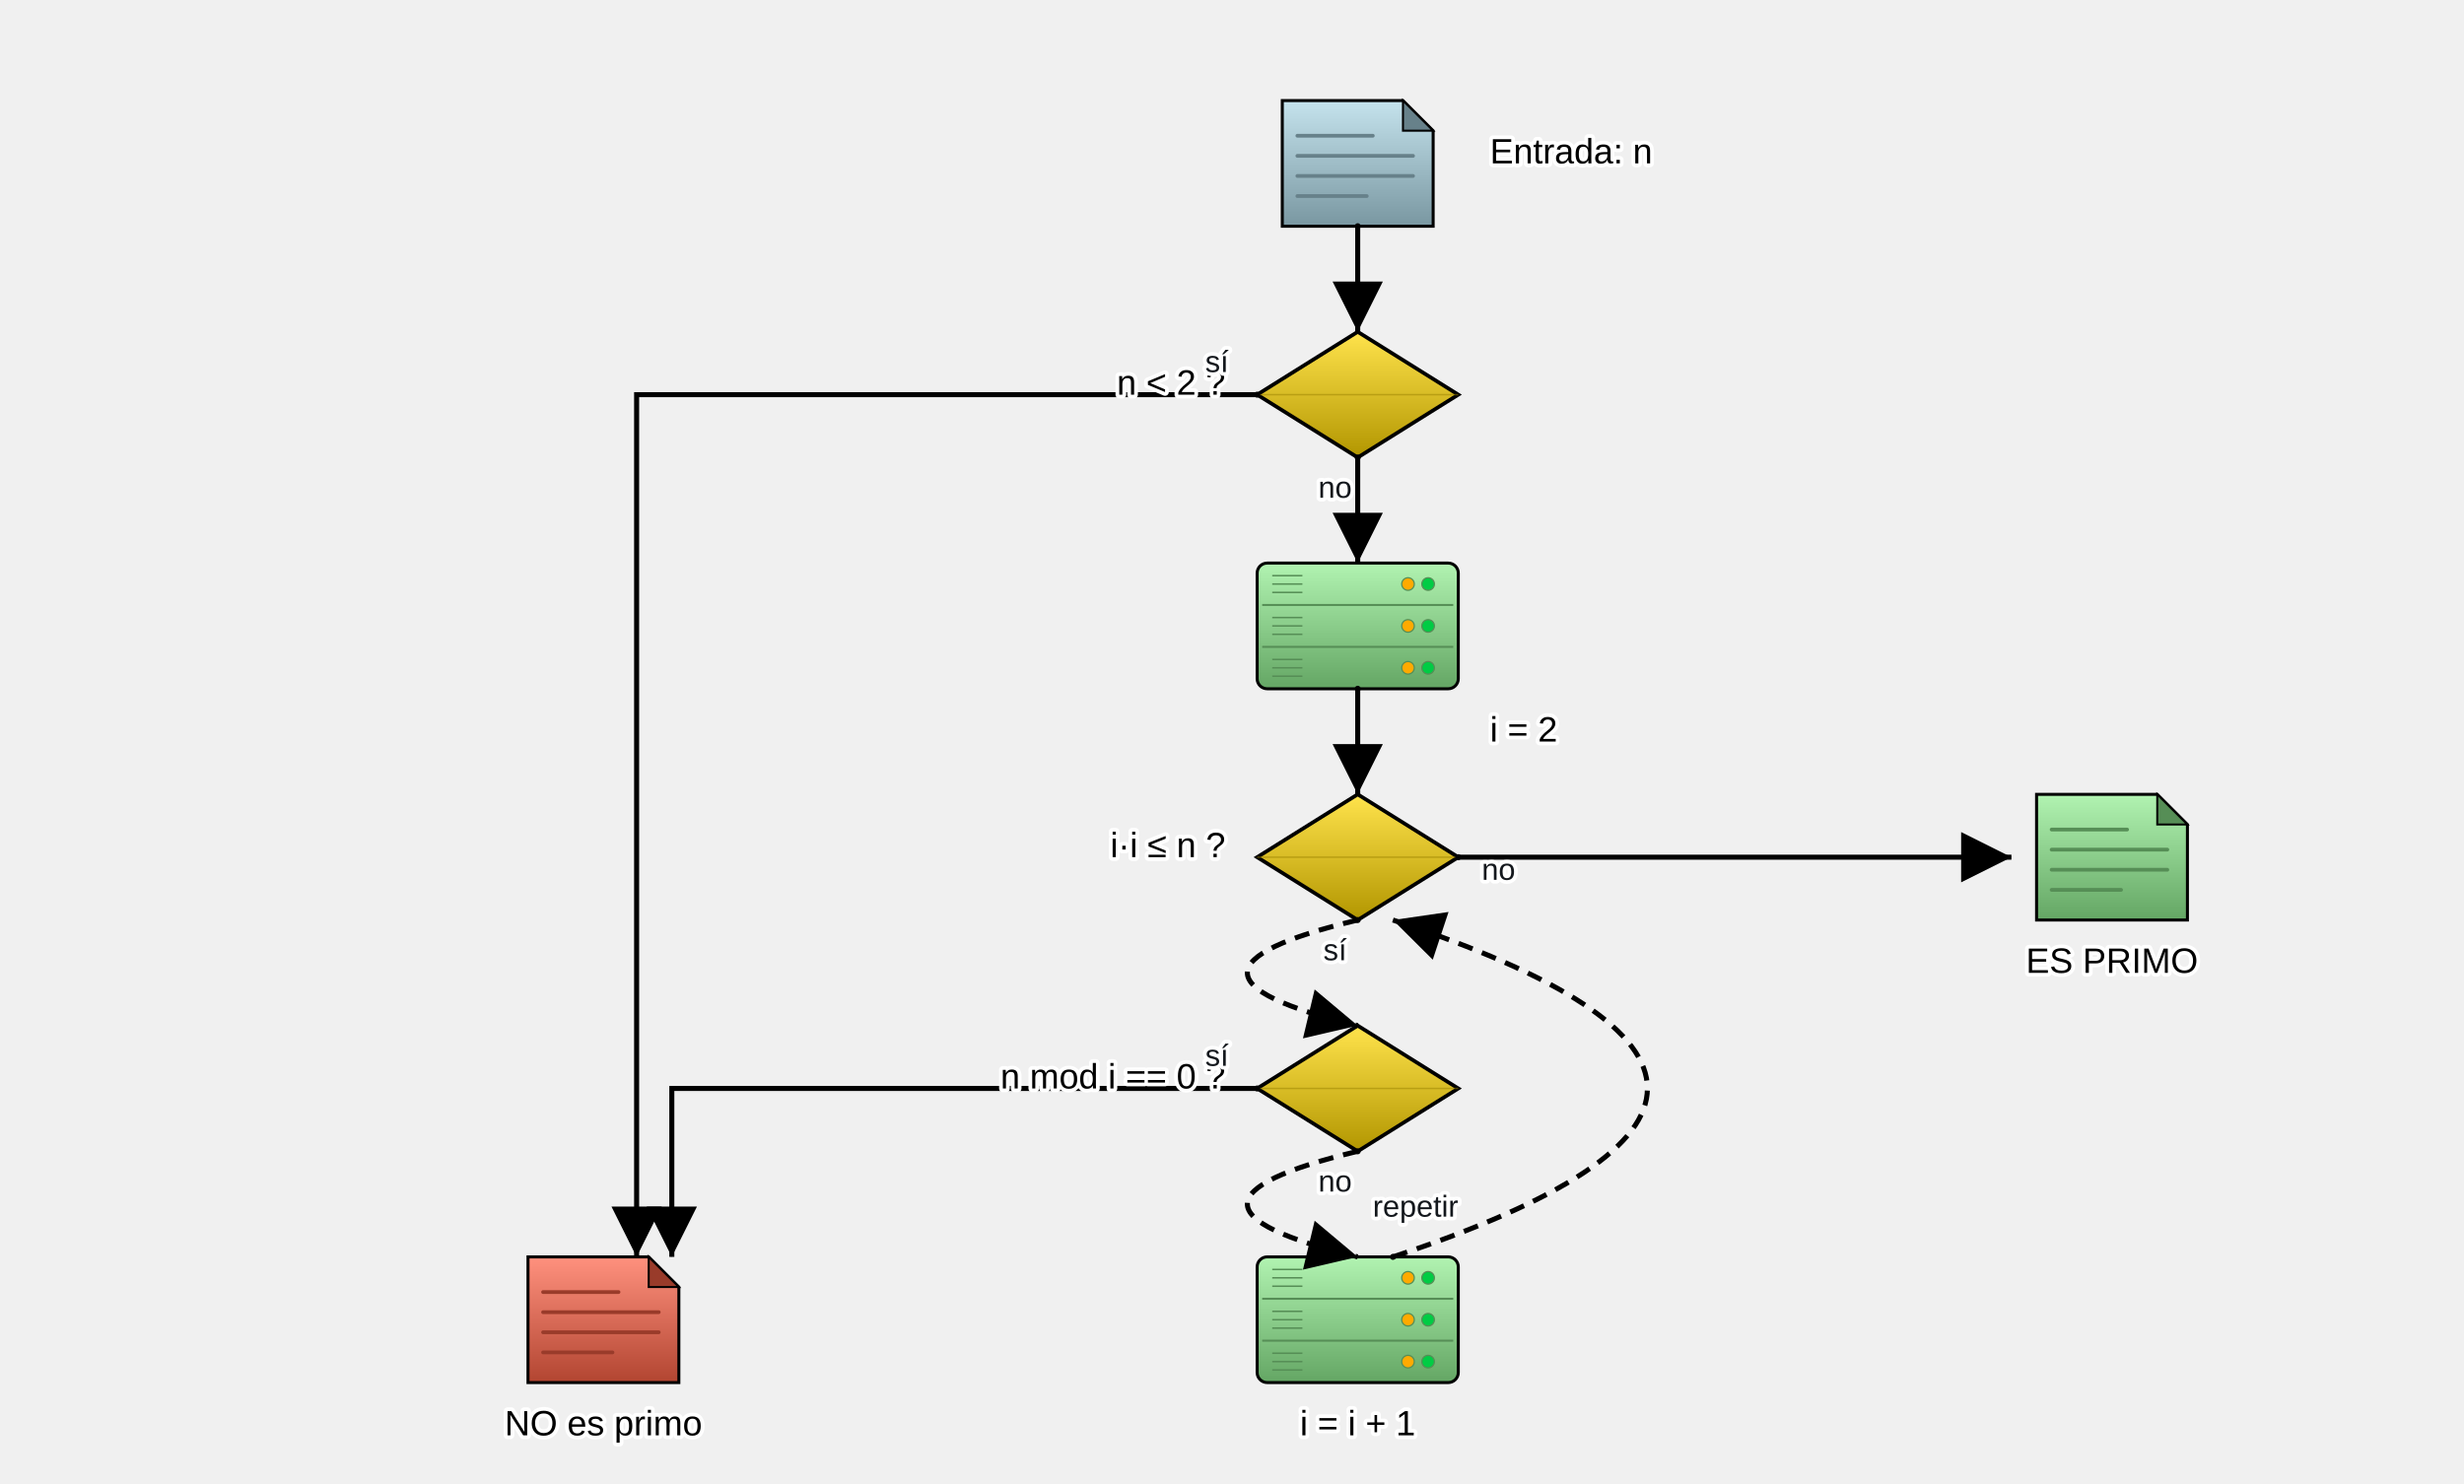
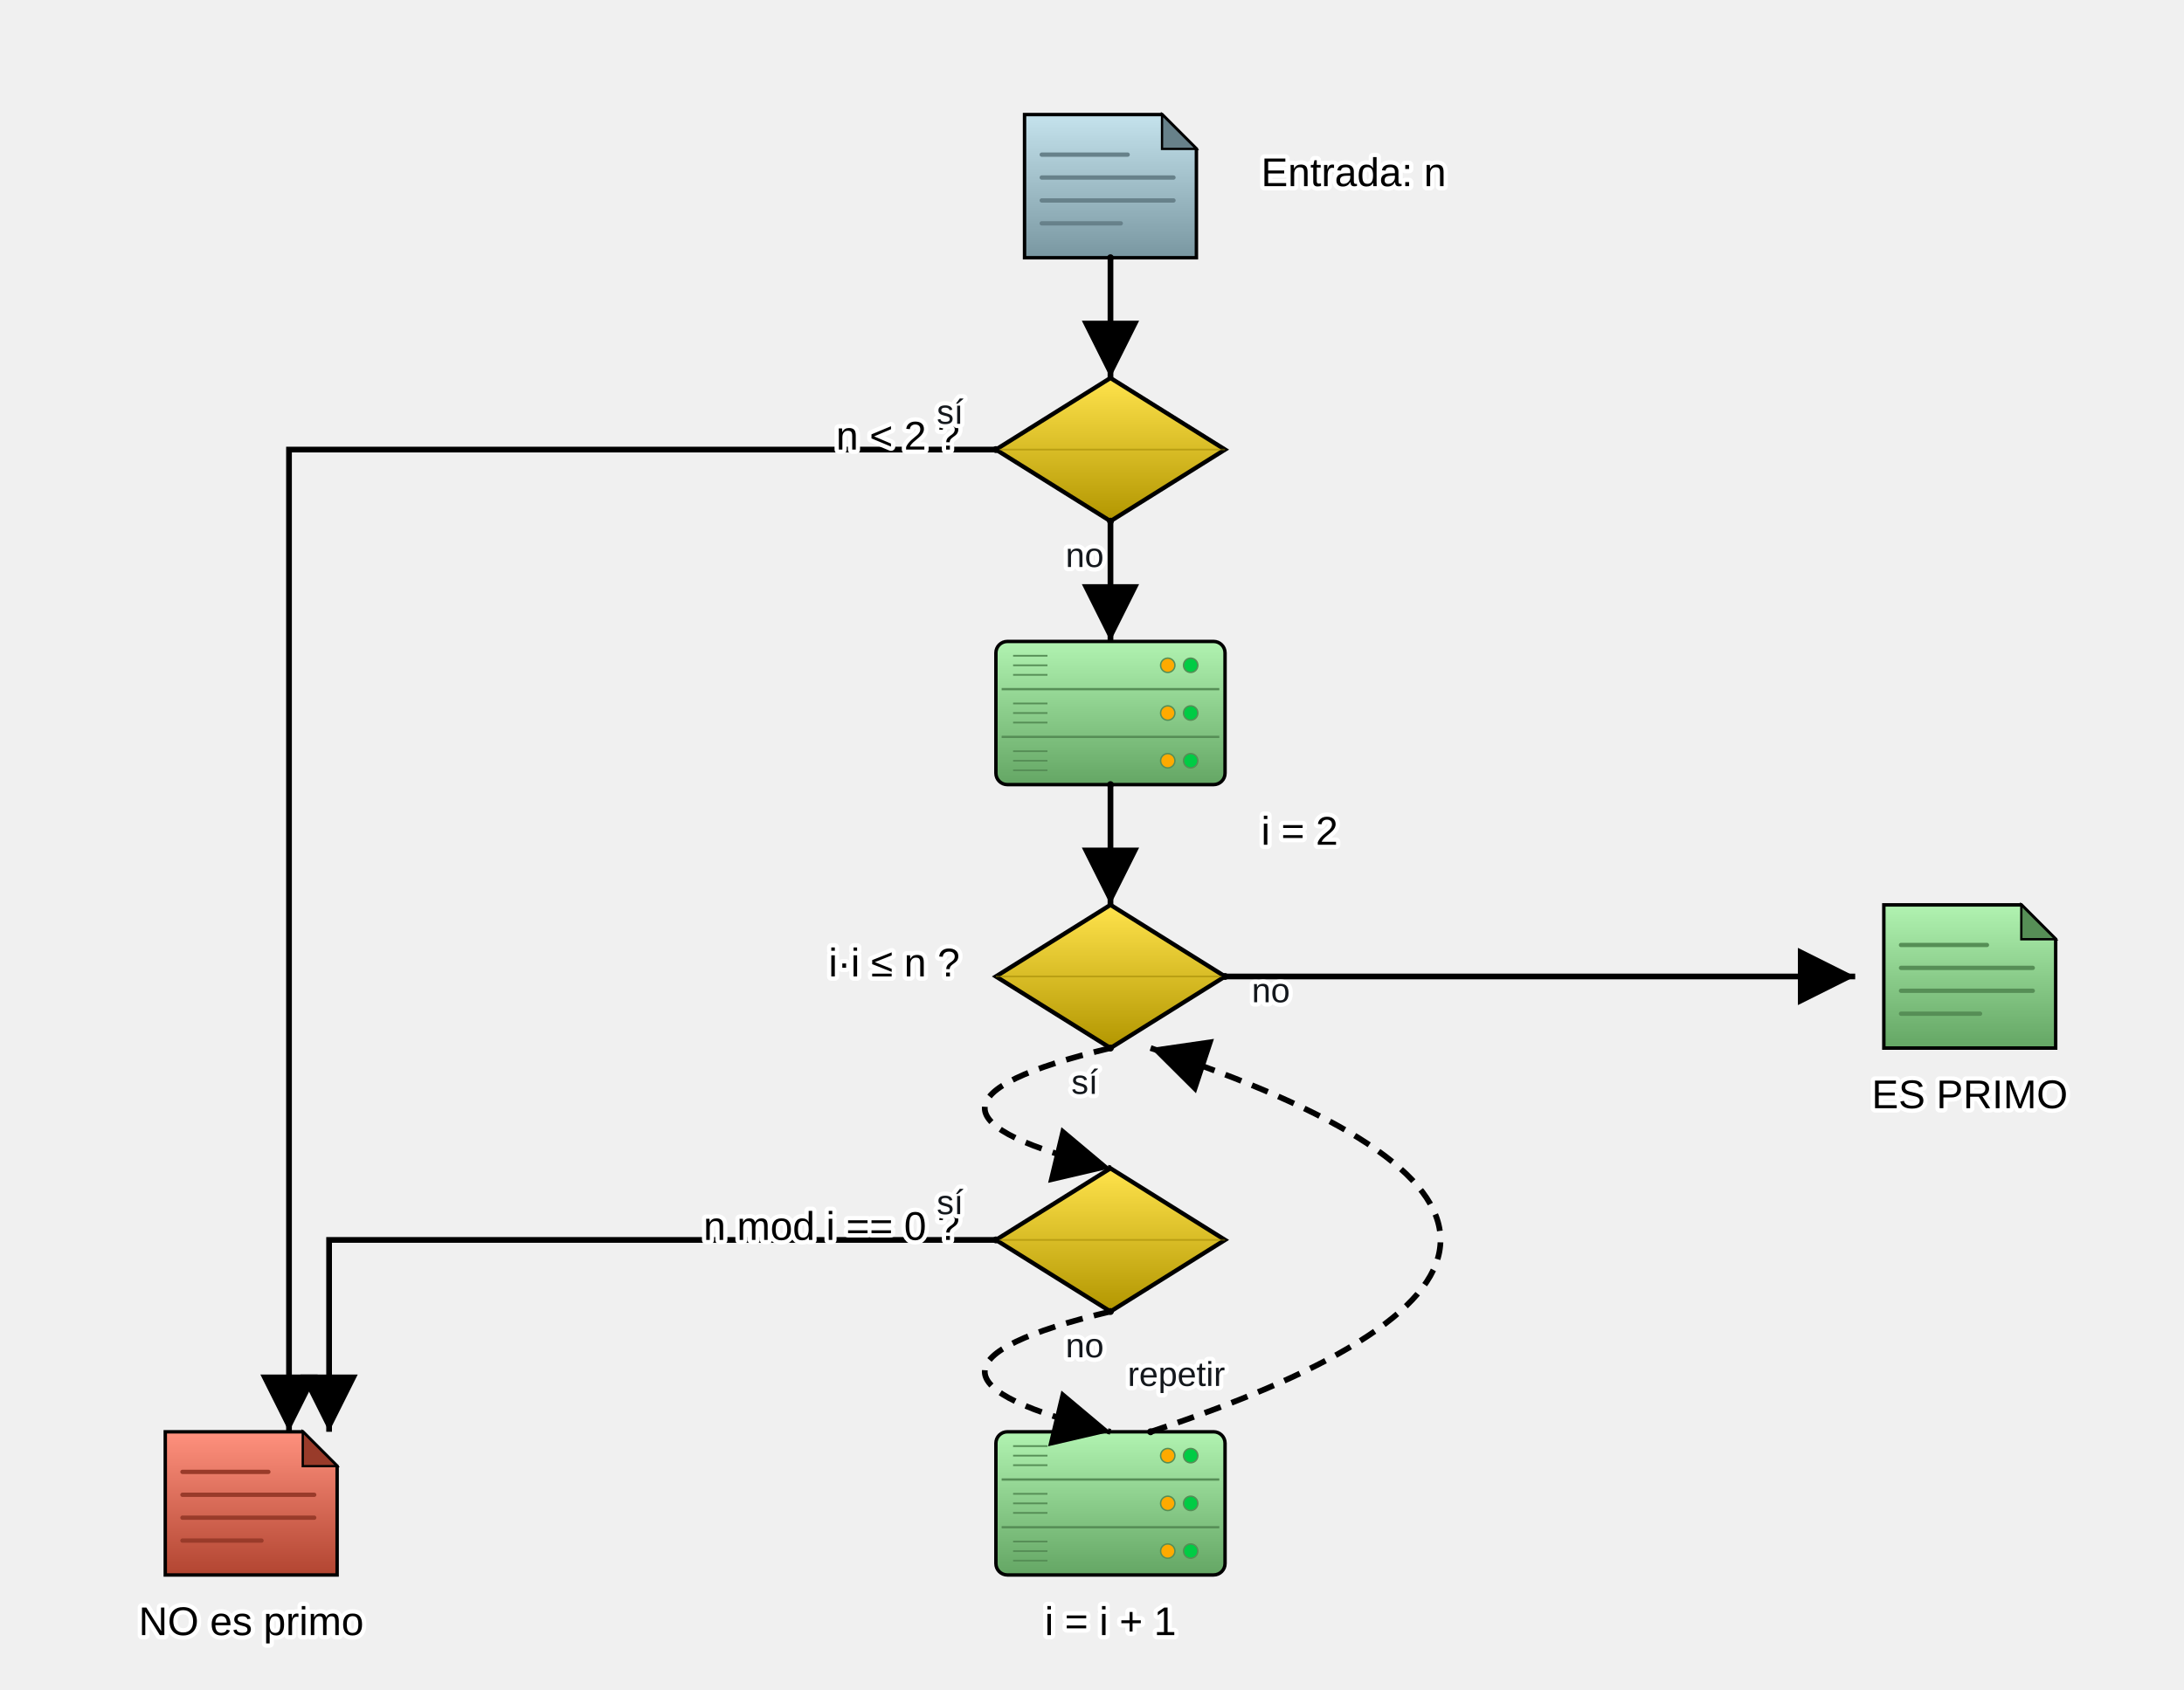
- <svg xmlns="http://www.w3.org/2000/svg" baseProfile="full" height="590.0" version="1.1" viewBox="0,0,980.0,590.0" width="980.0">
+ <svg xmlns="http://www.w3.org/2000/svg" baseProfile="full" height="590" version="1.1" viewBox="152.3,0,762.5,590" width="762.5">
  <defs>
    <filter height="140%" id="text-glow" width="140%" x="-20%" y="-20%">
      <feMerge>
        <feMergeNode in="SourceGraphic" />
      </feMerge>
    </filter>
    <marker id="arrow-end" markerHeight="10" markerWidth="10" orient="auto" refX="10" refY="5">
      <path d="M 0 0 L 10 5 L 0 10 z" fill="black" />
    </marker>
    <marker id="arrow-start" markerHeight="10" markerWidth="10" orient="auto" refX="0" refY="5">
      <path d="M 10 0 L 0 5 L 10 10 z" fill="black" />
    </marker>
    <marker id="circle-start" markerHeight="2.4" markerUnits="userSpaceOnUse" markerWidth="2.4" orient="auto" refX="1.2" refY="1.2">
      <circle cx="1.2" cy="1.2" fill="black" r="1.2" />
    </marker>
    <marker id="circle-end" markerHeight="2.4" markerUnits="userSpaceOnUse" markerWidth="2.4" orient="auto" refX="1.2" refY="1.2">
      <circle cx="1.2" cy="1.2" fill="black" r="1.2" />
    </marker>
    <linearGradient id="gradient-start" x1="0%" x2="0%" y1="0%" y2="100%">
      <stop offset="0%" stop-color="#c5e3ed" />
      <stop offset="100%" stop-color="#7997a1" />
    </linearGradient>
    <linearGradient id="gradient-lt2" x1="0%" x2="0%" y1="0%" y2="100%">
      <stop offset="0%" stop-color="#ffe34c" />
      <stop offset="100%" stop-color="#b29600" />
    </linearGradient>
    <linearGradient id="gradient-init" x1="0%" x2="0%" y1="0%" y2="100%">
      <stop offset="0%" stop-color="#b1f3b1" />
      <stop offset="100%" stop-color="#64a664" />
    </linearGradient>
    <linearGradient id="gradient-cond" x1="0%" x2="0%" y1="0%" y2="100%">
      <stop offset="0%" stop-color="#ffe34c" />
      <stop offset="100%" stop-color="#b29600" />
    </linearGradient>
    <linearGradient id="gradient-divides" x1="0%" x2="0%" y1="0%" y2="100%">
      <stop offset="0%" stop-color="#ffe34c" />
      <stop offset="100%" stop-color="#b29600" />
    </linearGradient>
    <linearGradient id="gradient-inc" x1="0%" x2="0%" y1="0%" y2="100%">
      <stop offset="0%" stop-color="#b1f3b1" />
      <stop offset="100%" stop-color="#64a664" />
    </linearGradient>
    <linearGradient id="gradient-not_prime" x1="0%" x2="0%" y1="0%" y2="100%">
      <stop offset="0%" stop-color="#ff917e" />
      <stop offset="100%" stop-color="#b24531" />
    </linearGradient>
    <linearGradient id="gradient-prime" x1="0%" x2="0%" y1="0%" y2="100%">
      <stop offset="0%" stop-color="#b1f3b1" />
      <stop offset="100%" stop-color="#64a664" />
    </linearGradient>
  </defs>
  <g id="start">
    <polygon fill="url(#gradient-start)" points="510.0,40.0 558.0,40.0 570.0,52.0 570.0,90.0 510.0,90.0" stroke="black" stroke-width="1.2" />
    <polygon fill="#67818a" points="558.0,40.0 570.0,52.0 558.0,52.0" stroke="black" stroke-width="0.8" />
    <line stroke="#67818a" stroke-linecap="round" stroke-width="1.5" x1="516.0" x2="546.0" y1="54.0" y2="54.0" />
    <line stroke="#67818a" stroke-linecap="round" stroke-width="1.5" x1="516.0" x2="562.0" y1="62.0" y2="62.0" />
    <line stroke="#67818a" stroke-linecap="round" stroke-width="1.5" x1="516.0" x2="562.0" y1="70.0" y2="70.0" />
    <line stroke="#67818a" stroke-linecap="round" stroke-width="1.5" x1="516.0" x2="543.6" y1="78.0" y2="78.0" />
  </g>
  <g id="lt2">
    <polygon fill="url(#gradient-lt2)" points="540.0,132.0 580.0,157.0 540.0,182.0 500.0,157.0" stroke="black" stroke-width="1.5" />
    <line opacity="0.5" stroke="#998100" stroke-width="0.6" x1="500.0" x2="580.0" y1="157.0" y2="157.0" />
  </g>
  <g id="init">
    <rect fill="url(#gradient-init)" height="50" rx="4" ry="4" stroke="black" stroke-width="1.2" width="80" x="500.0" y="224.0" />
    <line stroke="#568e56" stroke-width="0.8" x1="502.0" x2="578.0" y1="240.667" y2="240.667" />
    <line stroke="#568e56" stroke-width="0.8" x1="502.0" x2="578.0" y1="257.333" y2="257.333" />
    <circle cx="568.0" cy="232.333" fill="#00cc44" r="2.5" stroke="#568e56" stroke-width="0.5" />
    <circle cx="560.0" cy="232.333" fill="#ffaa00" r="2.5" stroke="#568e56" stroke-width="0.5" />
    <circle cx="568.0" cy="249.0" fill="#00cc44" r="2.5" stroke="#568e56" stroke-width="0.5" />
    <circle cx="560.0" cy="249.0" fill="#ffaa00" r="2.5" stroke="#568e56" stroke-width="0.5" />
    <circle cx="568.0" cy="265.667" fill="#00cc44" r="2.5" stroke="#568e56" stroke-width="0.5" />
    <circle cx="560.0" cy="265.667" fill="#ffaa00" r="2.5" stroke="#568e56" stroke-width="0.5" />
    <line stroke="#568e56" stroke-width="0.6" x1="506.0" x2="518.0" y1="229.0" y2="229.0" />
    <line stroke="#568e56" stroke-width="0.6" x1="506.0" x2="518.0" y1="232.333" y2="232.333" />
    <line stroke="#568e56" stroke-width="0.6" x1="506.0" x2="518.0" y1="235.667" y2="235.667" />
    <line stroke="#568e56" stroke-width="0.6" x1="506.0" x2="518.0" y1="245.667" y2="245.667" />
    <line stroke="#568e56" stroke-width="0.6" x1="506.0" x2="518.0" y1="249.0" y2="249.0" />
    <line stroke="#568e56" stroke-width="0.6" x1="506.0" x2="518.0" y1="252.333" y2="252.333" />
    <line stroke="#568e56" stroke-width="0.6" x1="506.0" x2="518.0" y1="262.333" y2="262.333" />
    <line stroke="#568e56" stroke-width="0.6" x1="506.0" x2="518.0" y1="265.667" y2="265.667" />
    <line stroke="#568e56" stroke-width="0.6" x1="506.0" x2="518.0" y1="269.0" y2="269.0" />
  </g>
  <g id="cond">
    <polygon fill="url(#gradient-cond)" points="540.0,316.0 580.0,341.0 540.0,366.0 500.0,341.0" stroke="black" stroke-width="1.5" />
    <line opacity="0.5" stroke="#998100" stroke-width="0.6" x1="500.0" x2="580.0" y1="341.0" y2="341.0" />
  </g>
  <g id="divides">
    <polygon fill="url(#gradient-divides)" points="540.0,408.0 580.0,433.0 540.0,458.0 500.0,433.0" stroke="black" stroke-width="1.5" />
    <line opacity="0.5" stroke="#998100" stroke-width="0.6" x1="500.0" x2="580.0" y1="433.0" y2="433.0" />
  </g>
  <g id="inc">
    <rect fill="url(#gradient-inc)" height="50" rx="4" ry="4" stroke="black" stroke-width="1.2" width="80" x="500.0" y="500.0" />
    <line stroke="#568e56" stroke-width="0.8" x1="502.0" x2="578.0" y1="516.667" y2="516.667" />
    <line stroke="#568e56" stroke-width="0.8" x1="502.0" x2="578.0" y1="533.333" y2="533.333" />
    <circle cx="568.0" cy="508.333" fill="#00cc44" r="2.5" stroke="#568e56" stroke-width="0.5" />
    <circle cx="560.0" cy="508.333" fill="#ffaa00" r="2.5" stroke="#568e56" stroke-width="0.5" />
    <circle cx="568.0" cy="525.0" fill="#00cc44" r="2.5" stroke="#568e56" stroke-width="0.5" />
    <circle cx="560.0" cy="525.0" fill="#ffaa00" r="2.5" stroke="#568e56" stroke-width="0.5" />
    <circle cx="568.0" cy="541.667" fill="#00cc44" r="2.5" stroke="#568e56" stroke-width="0.5" />
    <circle cx="560.0" cy="541.667" fill="#ffaa00" r="2.5" stroke="#568e56" stroke-width="0.5" />
    <line stroke="#568e56" stroke-width="0.6" x1="506.0" x2="518.0" y1="505.0" y2="505.0" />
    <line stroke="#568e56" stroke-width="0.6" x1="506.0" x2="518.0" y1="508.333" y2="508.333" />
    <line stroke="#568e56" stroke-width="0.6" x1="506.0" x2="518.0" y1="511.667" y2="511.667" />
    <line stroke="#568e56" stroke-width="0.6" x1="506.0" x2="518.0" y1="521.667" y2="521.667" />
    <line stroke="#568e56" stroke-width="0.6" x1="506.0" x2="518.0" y1="525.0" y2="525.0" />
    <line stroke="#568e56" stroke-width="0.6" x1="506.0" x2="518.0" y1="528.333" y2="528.333" />
    <line stroke="#568e56" stroke-width="0.6" x1="506.0" x2="518.0" y1="538.333" y2="538.333" />
    <line stroke="#568e56" stroke-width="0.6" x1="506.0" x2="518.0" y1="541.667" y2="541.667" />
    <line stroke="#568e56" stroke-width="0.6" x1="506.0" x2="518.0" y1="545.0" y2="545.0" />
  </g>
  <g id="not_prime">
    <polygon fill="url(#gradient-not_prime)" points="210.0,500.0 258.0,500.0 270.0,512.0 270.0,550.0 210.0,550.0" stroke="black" stroke-width="1.2" />
    <polygon fill="#993b2a" points="258.0,500.0 270.0,512.0 258.0,512.0" stroke="black" stroke-width="0.8" />
    <line stroke="#993b2a" stroke-linecap="round" stroke-width="1.5" x1="216.0" x2="246.0" y1="514.0" y2="514.0" />
    <line stroke="#993b2a" stroke-linecap="round" stroke-width="1.5" x1="216.0" x2="262.0" y1="522.0" y2="522.0" />
    <line stroke="#993b2a" stroke-linecap="round" stroke-width="1.5" x1="216.0" x2="262.0" y1="530.0" y2="530.0" />
    <line stroke="#993b2a" stroke-linecap="round" stroke-width="1.5" x1="216.0" x2="243.6" y1="538.0" y2="538.0" />
  </g>
  <g id="prime">
    <polygon fill="url(#gradient-prime)" points="810.0,316.0 858.0,316.0 870.0,328.0 870.0,366.0 810.0,366.0" stroke="black" stroke-width="1.2" />
    <polygon fill="#568e56" points="858.0,316.0 870.0,328.0 858.0,328.0" stroke="black" stroke-width="0.8" />
    <line stroke="#568e56" stroke-linecap="round" stroke-width="1.5" x1="816.0" x2="846.0" y1="330.0" y2="330.0" />
    <line stroke="#568e56" stroke-linecap="round" stroke-width="1.5" x1="816.0" x2="862.0" y1="338.0" y2="338.0" />
    <line stroke="#568e56" stroke-linecap="round" stroke-width="1.5" x1="816.0" x2="862.0" y1="346.0" y2="346.0" />
    <line stroke="#568e56" stroke-linecap="round" stroke-width="1.5" x1="816.0" x2="843.6" y1="354.0" y2="354.0" />
  </g>
  <polyline fill="none" marker-end="url(#arrow-end)" marker-start="url(#circle-start)" points="540.0,90.0 540.0,132.0" stroke="black" stroke-width="2" />
  <polyline fill="none" marker-end="url(#arrow-end)" marker-start="url(#circle-start)" points="500.0,157.0 253.2,157.0 253.2,500.0" stroke="black" stroke-width="2" />
  <polyline fill="none" marker-end="url(#arrow-end)" marker-start="url(#circle-start)" points="540.0,182.0 540.0,224.0" stroke="black" stroke-width="2" />
  <polyline fill="none" marker-end="url(#arrow-end)" marker-start="url(#circle-start)" points="540.0,274.0 540.0,316.0" stroke="black" stroke-width="2" />
  <polyline fill="none" marker-end="url(#arrow-end)" marker-start="url(#circle-start)" points="580.0,341.0 800.0,341.0" stroke="black" stroke-width="2" />
  <path d="M 540.0,366.0 C 481.48,380.0 481.48,394.0 540.0,408.0" fill="none" marker-end="url(#arrow-end)" marker-start="url(#circle-start)" stroke="black" stroke-dasharray="6,4" stroke-width="2" />
  <polyline fill="none" marker-end="url(#arrow-end)" marker-start="url(#circle-start)" points="500.0,433.0 267.2,433.0 267.2,500.0" stroke="black" stroke-width="2" />
  <path d="M 540.0,458.0 C 481.48,472.0 481.48,486.0 540.0,500.0" fill="none" marker-end="url(#arrow-end)" marker-start="url(#circle-start)" stroke="black" stroke-dasharray="6,4" stroke-width="2" />
  <path d="M 554.0,500.0 C 688.96,455.333 688.96,410.667 554.0,366.0" fill="none" marker-end="url(#arrow-end)" marker-start="url(#circle-start)" stroke="black" stroke-dasharray="6,4" stroke-width="2" />
  <text fill="#ffffff" filter="url(#text-glow)" font-family="Arial, sans-serif" font-size="14px" text-anchor="start" x="592.6" y="65.0" class="ag-text-halo" stroke="#ffffff" stroke-width="3" stroke-linejoin="round" stroke-linecap="round">Entrada: n</text>
  <text fill="black" filter="url(#text-glow)" font-family="Arial, sans-serif" font-size="14px" text-anchor="start" x="592.6" y="65.0">Entrada: n</text>
  <text fill="#ffffff" filter="url(#text-glow)" font-family="Arial, sans-serif" font-size="14px" text-anchor="end" x="487.4" y="157.0" class="ag-text-halo" stroke="#ffffff" stroke-width="3" stroke-linejoin="round" stroke-linecap="round">n &lt; 2 ?</text>
  <text fill="black" filter="url(#text-glow)" font-family="Arial, sans-serif" font-size="14px" text-anchor="end" x="487.4" y="157.0">n &lt; 2 ?</text>
  <text fill="#ffffff" filter="url(#text-glow)" font-family="Arial, sans-serif" font-size="14px" text-anchor="start" x="592.6" y="295.0" class="ag-text-halo" stroke="#ffffff" stroke-width="3" stroke-linejoin="round" stroke-linecap="round">i = 2</text>
  <text fill="black" filter="url(#text-glow)" font-family="Arial, sans-serif" font-size="14px" text-anchor="start" x="592.6" y="295.0">i = 2</text>
  <text fill="#ffffff" filter="url(#text-glow)" font-family="Arial, sans-serif" font-size="14px" text-anchor="end" x="487.4" y="341.0" class="ag-text-halo" stroke="#ffffff" stroke-width="3" stroke-linejoin="round" stroke-linecap="round">i·i ≤ n ?</text>
  <text fill="black" filter="url(#text-glow)" font-family="Arial, sans-serif" font-size="14px" text-anchor="end" x="487.4" y="341.0">i·i ≤ n ?</text>
  <text fill="#ffffff" filter="url(#text-glow)" font-family="Arial, sans-serif" font-size="14px" text-anchor="end" x="487.4" y="433.0" class="ag-text-halo" stroke="#ffffff" stroke-width="3" stroke-linejoin="round" stroke-linecap="round">n mod i == 0 ?</text>
  <text fill="black" filter="url(#text-glow)" font-family="Arial, sans-serif" font-size="14px" text-anchor="end" x="487.4" y="433.0">n mod i == 0 ?</text>
  <text fill="#ffffff" filter="url(#text-glow)" font-family="Arial, sans-serif" font-size="14px" text-anchor="middle" x="540.0" y="571.0" class="ag-text-halo" stroke="#ffffff" stroke-width="3" stroke-linejoin="round" stroke-linecap="round">i = i + 1</text>
  <text fill="black" filter="url(#text-glow)" font-family="Arial, sans-serif" font-size="14px" text-anchor="middle" x="540.0" y="571.0">i = i + 1</text>
  <text fill="#ffffff" filter="url(#text-glow)" font-family="Arial, sans-serif" font-size="14px" text-anchor="middle" x="240.0" y="571.0" class="ag-text-halo" stroke="#ffffff" stroke-width="3" stroke-linejoin="round" stroke-linecap="round">NO es primo</text>
  <text fill="black" filter="url(#text-glow)" font-family="Arial, sans-serif" font-size="14px" text-anchor="middle" x="240.0" y="571.0">NO es primo</text>
  <text fill="#ffffff" filter="url(#text-glow)" font-family="Arial, sans-serif" font-size="14px" text-anchor="middle" x="840.0" y="387.0" class="ag-text-halo" stroke="#ffffff" stroke-width="3" stroke-linejoin="round" stroke-linecap="round">ES PRIMO</text>
  <text fill="black" filter="url(#text-glow)" font-family="Arial, sans-serif" font-size="14px" text-anchor="middle" x="840.0" y="387.0">ES PRIMO</text>
  <text fill="#ffffff" font-family="Arial, sans-serif" font-size="12px" text-anchor="middle" x="484.0" y="148.0" class="ag-text-halo" stroke="#ffffff" stroke-width="3" stroke-linejoin="round" stroke-linecap="round">sí</text>
  <text fill="#14181d" font-family="Arial, sans-serif" font-size="12px" text-anchor="middle" x="484.0" y="148.0">sí</text>
  <text fill="#ffffff" font-family="Arial, sans-serif" font-size="12px" text-anchor="middle" x="531.0" y="198.0" class="ag-text-halo" stroke="#ffffff" stroke-width="3" stroke-linejoin="round" stroke-linecap="round">no</text>
  <text fill="#14181d" font-family="Arial, sans-serif" font-size="12px" text-anchor="middle" x="531.0" y="198.0">no</text>
  <text fill="#ffffff" font-family="Arial, sans-serif" font-size="12px" text-anchor="middle" x="596.0" y="350.0" class="ag-text-halo" stroke="#ffffff" stroke-width="3" stroke-linejoin="round" stroke-linecap="round">no</text>
  <text fill="#14181d" font-family="Arial, sans-serif" font-size="12px" text-anchor="middle" x="596.0" y="350.0">no</text>
  <text fill="#ffffff" font-family="Arial, sans-serif" font-size="12px" text-anchor="middle" x="531.0" y="382.0" class="ag-text-halo" stroke="#ffffff" stroke-width="3" stroke-linejoin="round" stroke-linecap="round">sí</text>
  <text fill="#14181d" font-family="Arial, sans-serif" font-size="12px" text-anchor="middle" x="531.0" y="382.0">sí</text>
  <text fill="#ffffff" font-family="Arial, sans-serif" font-size="12px" text-anchor="middle" x="484.0" y="424.0" class="ag-text-halo" stroke="#ffffff" stroke-width="3" stroke-linejoin="round" stroke-linecap="round">sí</text>
  <text fill="#14181d" font-family="Arial, sans-serif" font-size="12px" text-anchor="middle" x="484.0" y="424.0">sí</text>
  <text fill="#ffffff" font-family="Arial, sans-serif" font-size="12px" text-anchor="middle" x="531.0" y="474.0" class="ag-text-halo" stroke="#ffffff" stroke-width="3" stroke-linejoin="round" stroke-linecap="round">no</text>
  <text fill="#14181d" font-family="Arial, sans-serif" font-size="12px" text-anchor="middle" x="531.0" y="474.0">no</text>
  <text fill="#ffffff" font-family="Arial, sans-serif" font-size="12px" text-anchor="middle" x="563.0" y="484.0" class="ag-text-halo" stroke="#ffffff" stroke-width="3" stroke-linejoin="round" stroke-linecap="round">repetir</text>
  <text fill="#14181d" font-family="Arial, sans-serif" font-size="12px" text-anchor="middle" x="563.0" y="484.0">repetir</text>
</svg>
